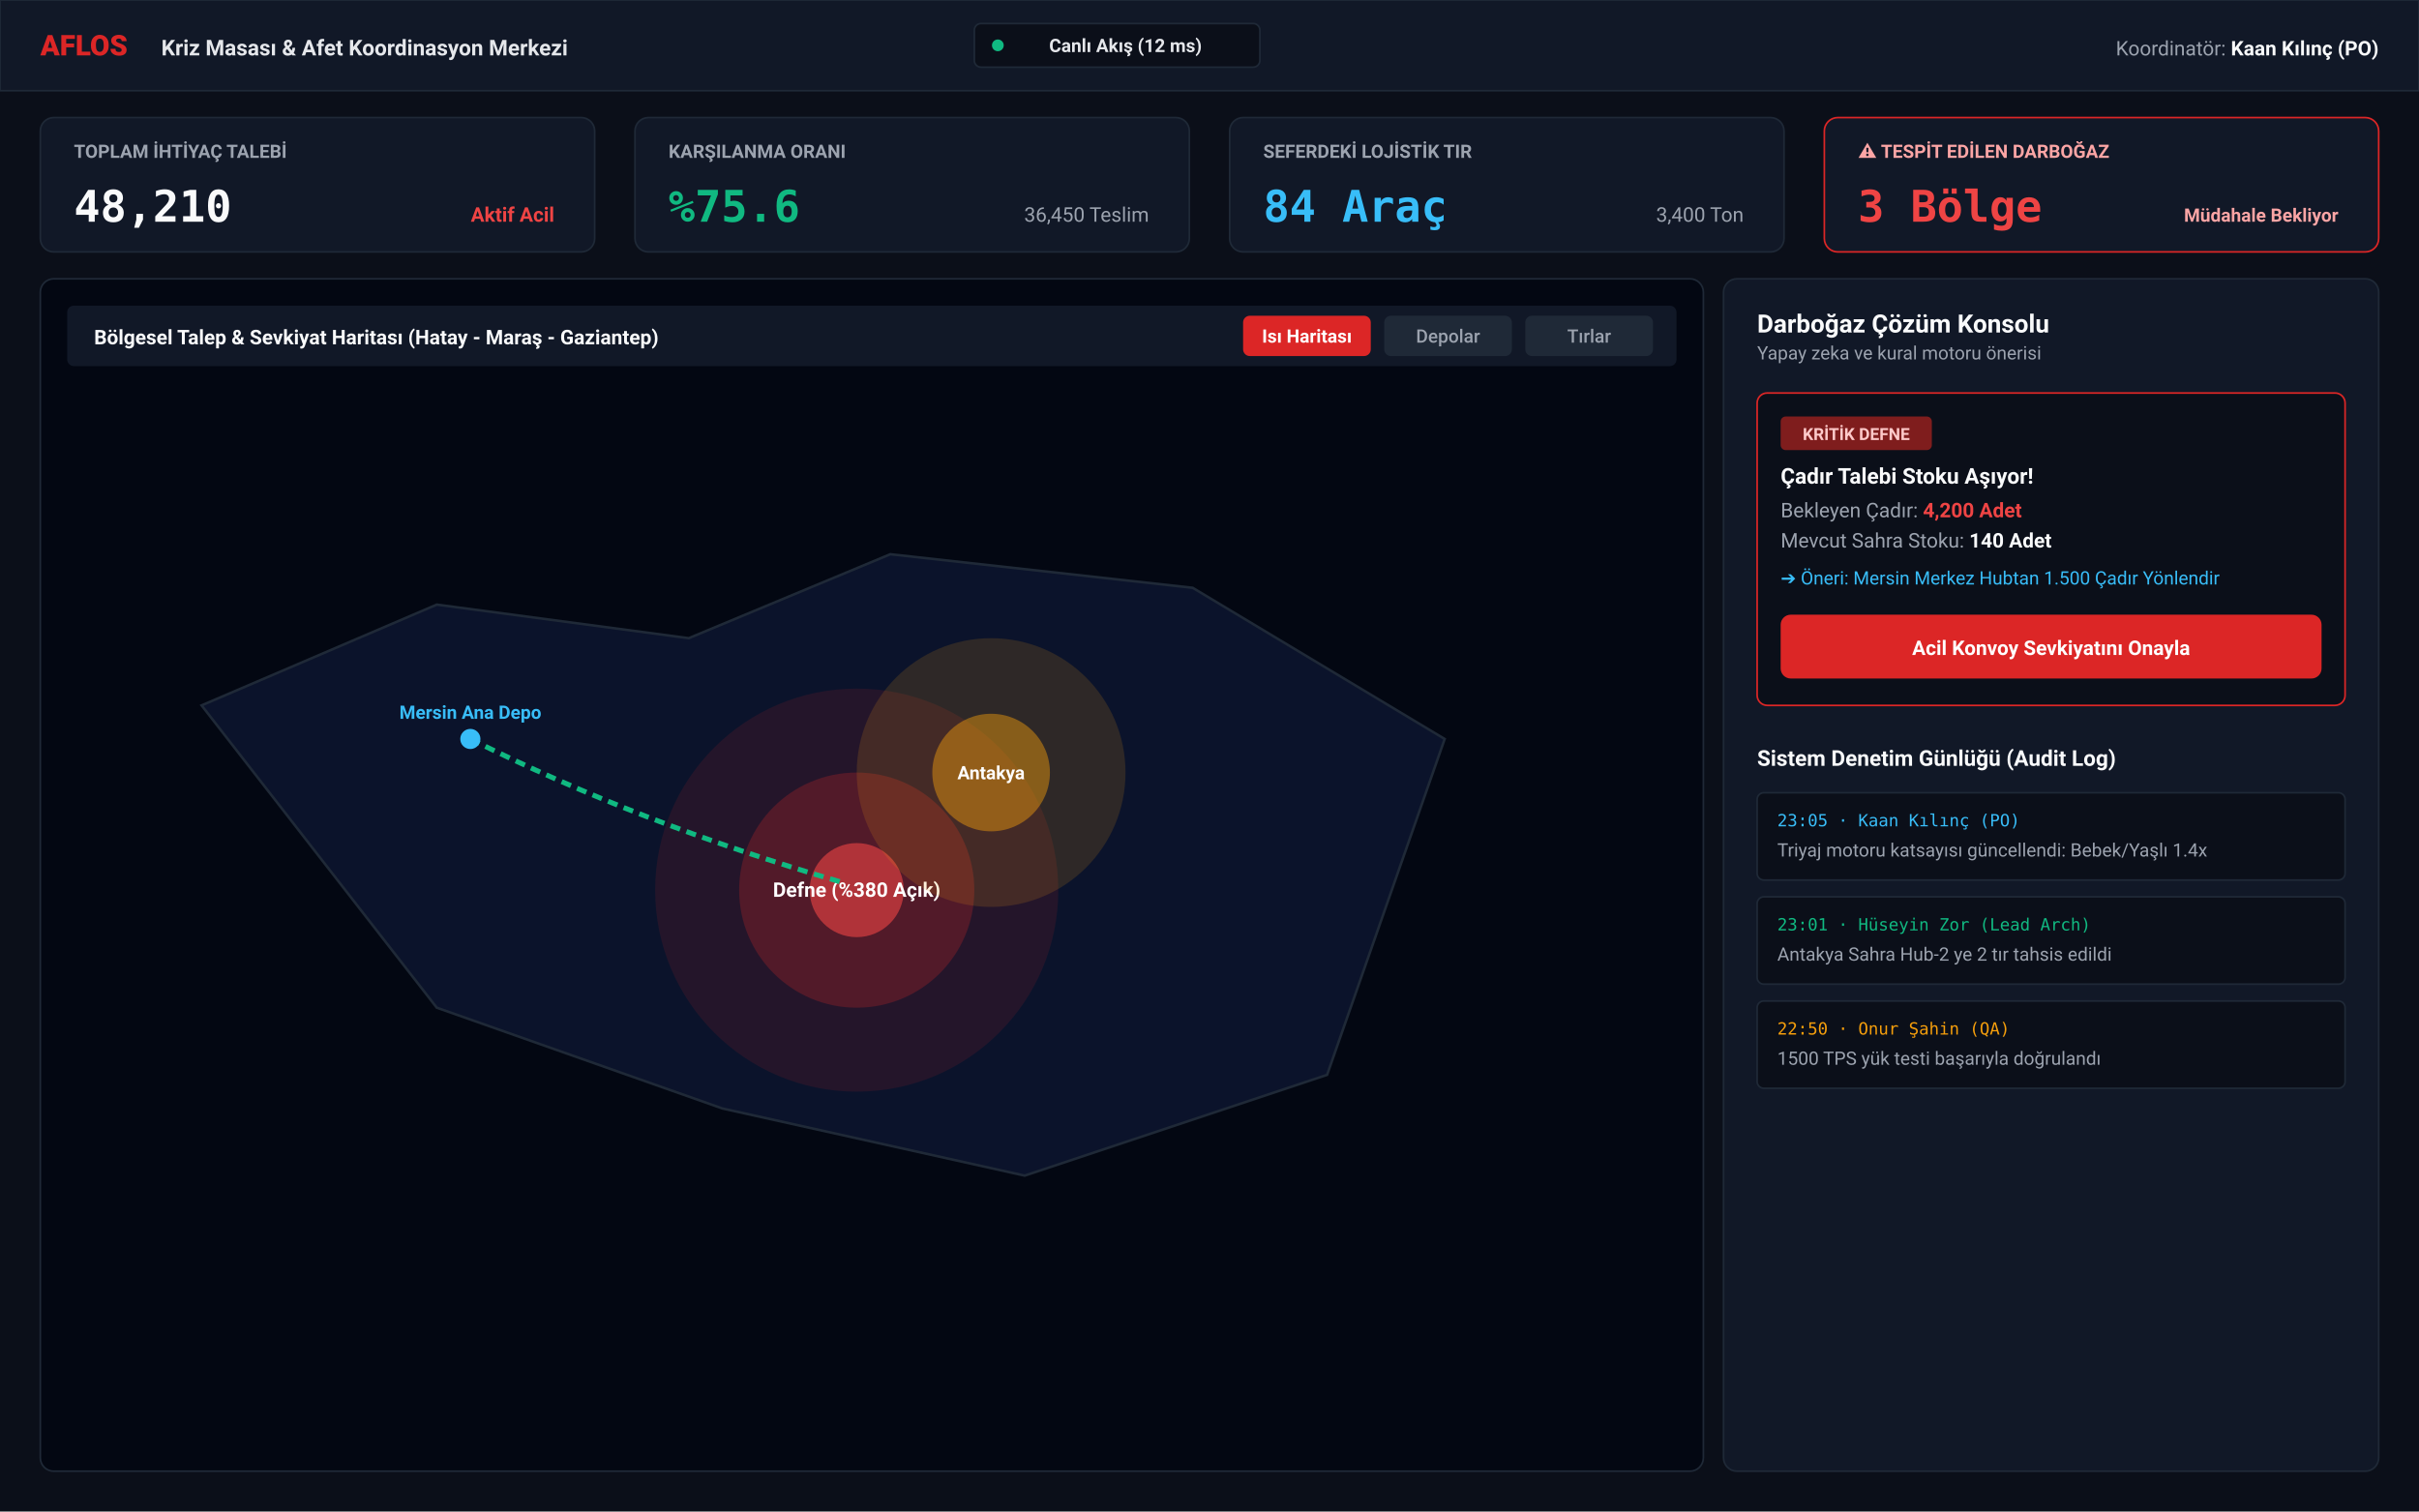
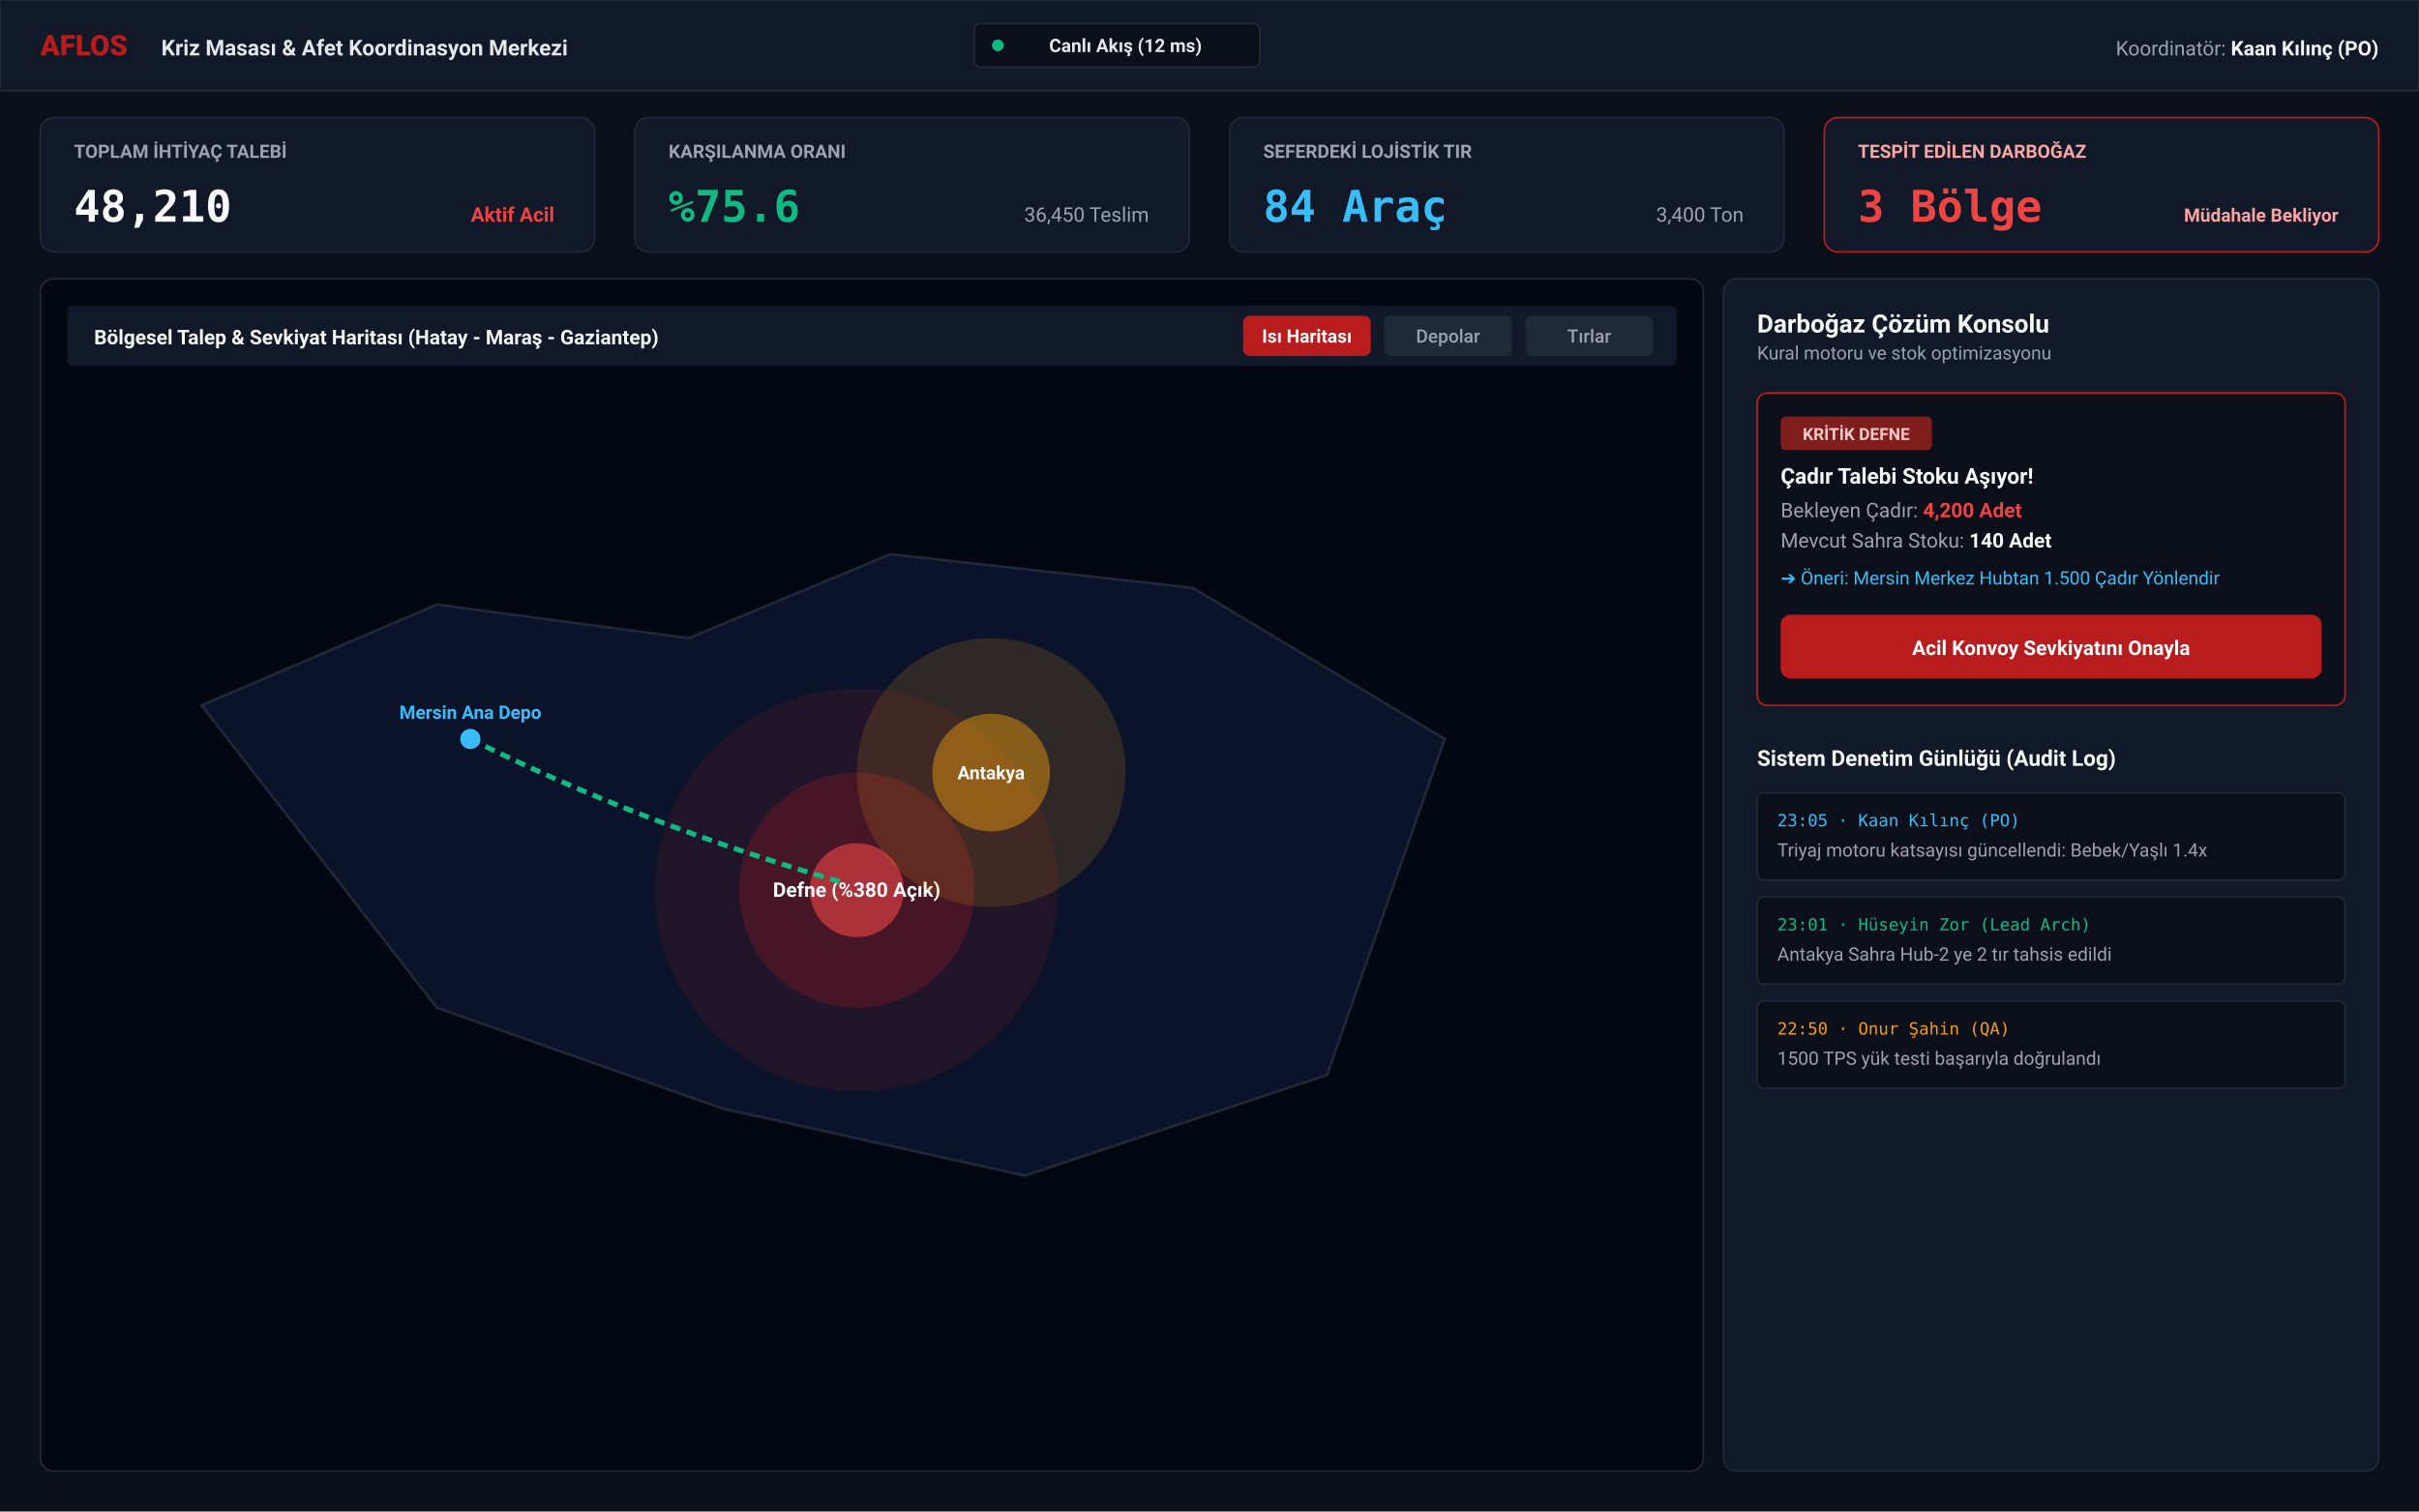
<svg xmlns="http://www.w3.org/2000/svg" viewBox="0 0 1440 900" width="1440" height="900">
  <defs>
    <style>
-       .t { font-family: -apple-system, BlinkMacSystemFont, "Segoe UI", Roboto, "Helvetica Neue", Arial, sans-serif; }
+       .font { font-family: -apple-system, BlinkMacSystemFont, "Segoe UI", Roboto, "Helvetica Neue", Arial, sans-serif; }
      .mono { font-family: ui-monospace, SFMono-Regular, Menlo, Monaco, Consolas, monospace; }
    </style>
  </defs>
  <rect width="1440" height="900" fill="#0B0F19" />
  <rect width="1440" height="54" fill="#111827" stroke="#1F2937" stroke-width="1" />
-   <text x="24" y="33" class="t" font-size="17" font-weight="800" fill="#DC2626">AFLOS</text>
-   <text x="96" y="33" class="t" font-size="13" font-weight="600" fill="#E5E7EB">Kriz Masası &amp; Afet Koordinasyon Merkezi</text>
+   <text x="24" y="33" class="font" font-size="17" font-weight="800" fill="#B91C1C">AFLOS</text>
+   <text x="96" y="33" class="font" font-size="13" font-weight="600" fill="#E5E7EB">Kriz Masası &amp; Afet Koordinasyon Merkezi</text>
  <rect x="580" y="14" width="170" height="26" rx="4" fill="#0B0F19" stroke="#1F2937" stroke-width="1" />
  <circle cx="594" cy="27" r="3.5" fill="#10B981" />
-   <text x="670" y="31" class="t" font-size="11" font-weight="600" fill="#E5E7EB" text-anchor="middle">Canlı Akış (12 ms)</text>
-   <text x="1416" y="33" class="t" font-size="12" fill="#9CA3AF" text-anchor="end">Koordinatör: <tspan font-weight="600" fill="#F9FAFB">Kaan Kılınç (PO)</tspan>
+   <text x="670" y="31" class="font" font-size="11" font-weight="600" fill="#E5E7EB" text-anchor="middle">Canlı Akış (12 ms)</text>
+   <text x="1416" y="33" class="font" font-size="12" fill="#9CA3AF" text-anchor="end">Koordinatör: <tspan font-weight="600" fill="#F9FAFB">Kaan Kılınç (PO)</tspan>
  </text>
  <rect x="24" y="70" width="330" height="80" rx="8" fill="#111827" stroke="#1F2937" stroke-width="1" />
-   <text x="44" y="94" class="t" font-size="11" font-weight="600" fill="#9CA3AF">TOPLAM İHTİYAÇ TALEBİ</text>
+   <text x="44" y="94" class="font" font-size="11" font-weight="600" fill="#9CA3AF">TOPLAM İHTİYAÇ TALEBİ</text>
  <text x="44" y="132" class="mono" font-size="26" font-weight="700" fill="#F9FAFB">48,210</text>
-   <text x="330" y="132" class="t" font-size="12" font-weight="600" fill="#EF4444" text-anchor="end">Aktif Acil</text>
+   <text x="330" y="132" class="font" font-size="12" font-weight="600" fill="#EF4444" text-anchor="end">Aktif Acil</text>
  <rect x="378" y="70" width="330" height="80" rx="8" fill="#111827" stroke="#1F2937" stroke-width="1" />
-   <text x="398" y="94" class="t" font-size="11" font-weight="600" fill="#9CA3AF">KARŞILANMA ORANI</text>
+   <text x="398" y="94" class="font" font-size="11" font-weight="600" fill="#9CA3AF">KARŞILANMA ORANI</text>
  <text x="398" y="132" class="mono" font-size="26" font-weight="700" fill="#10B981">%75.6</text>
-   <text x="684" y="132" class="t" font-size="12" fill="#9CA3AF" text-anchor="end">36,450 Teslim</text>
+   <text x="684" y="132" class="font" font-size="12" fill="#9CA3AF" text-anchor="end">36,450 Teslim</text>
  <rect x="732" y="70" width="330" height="80" rx="8" fill="#111827" stroke="#1F2937" stroke-width="1" />
-   <text x="752" y="94" class="t" font-size="11" font-weight="600" fill="#9CA3AF">SEFERDEKİ LOJİSTİK TIR</text>
+   <text x="752" y="94" class="font" font-size="11" font-weight="600" fill="#9CA3AF">SEFERDEKİ LOJİSTİK TIR</text>
  <text x="752" y="132" class="mono" font-size="26" font-weight="700" fill="#38BDF8">84 Araç</text>
-   <text x="1038" y="132" class="t" font-size="12" fill="#9CA3AF" text-anchor="end">3,400 Ton</text>
-   <rect x="1086" y="70" width="330" height="80" rx="8" fill="#111827" stroke="#DC2626" stroke-width="1" />
-   <text x="1106" y="94" class="t" font-size="11" font-weight="700" fill="#FCA5A5">⚠ TESPİT EDİLEN DARBOĞAZ</text>
+   <text x="1038" y="132" class="font" font-size="12" fill="#9CA3AF" text-anchor="end">3,400 Ton</text>
+   <rect x="1086" y="70" width="330" height="80" rx="8" fill="#111827" stroke="#B91C1C" stroke-width="1" />
+   <text x="1106" y="94" class="font" font-size="11" font-weight="700" fill="#FCA5A5">TESPİT EDİLEN DARBOĞAZ</text>
  <text x="1106" y="132" class="mono" font-size="26" font-weight="700" fill="#EF4444">3 Bölge</text>
-   <text x="1392" y="132" class="t" font-size="11" font-weight="600" fill="#FCA5A5" text-anchor="end">Müdahale Bekliyor</text>
+   <text x="1392" y="132" class="font" font-size="11" font-weight="600" fill="#FCA5A5" text-anchor="end">Müdahale Bekliyor</text>
  <rect x="24" y="166" width="990" height="710" rx="8" fill="#030712" stroke="#1F2937" stroke-width="1" />
  <rect x="40" y="182" width="958" height="36" rx="4" fill="#111827" />
-   <text x="56" y="205" class="t" font-size="12" font-weight="600" fill="#F9FAFB">Bölgesel Talep &amp; Sevkiyat Haritası (Hatay - Maraş - Gaziantep)</text>
-   <rect x="740" y="188" width="76" height="24" rx="4" fill="#DC2626" />
-   <text x="778" y="204" class="t" font-size="11" font-weight="600" fill="#FFF" text-anchor="middle">Isı Haritası</text>
+   <text x="56" y="205" class="font" font-size="12" font-weight="600" fill="#F9FAFB">Bölgesel Talep &amp; Sevkiyat Haritası (Hatay - Maraş - Gaziantep)</text>
+   <rect x="740" y="188" width="76" height="24" rx="4" fill="#B91C1C" />
+   <text x="778" y="204" class="font" font-size="11" font-weight="600" fill="#FFF" text-anchor="middle">Isı Haritası</text>
  <rect x="824" y="188" width="76" height="24" rx="4" fill="#1F2937" />
-   <text x="862" y="204" class="t" font-size="11" font-weight="500" fill="#9CA3AF" text-anchor="middle">Depolar</text>
+   <text x="862" y="204" class="font" font-size="11" font-weight="500" fill="#9CA3AF" text-anchor="middle">Depolar</text>
  <rect x="908" y="188" width="76" height="24" rx="4" fill="#1F2937" />
-   <text x="946" y="204" class="t" font-size="11" font-weight="500" fill="#9CA3AF" text-anchor="middle">Tırlar</text>
+   <text x="946" y="204" class="font" font-size="11" font-weight="500" fill="#9CA3AF" text-anchor="middle">Tırlar</text>
  <path d="M 120 420 L 260 360 L 410 380 L 530 330 L 710 350 L 860 440 L 790 640 L 610 700 L 430 660 L 260 600 Z" fill="#0B132B" stroke="#1F2937" stroke-width="1.5" />
-   <circle cx="510" cy="530" r="120" fill="#DC2626" opacity="0.12" />
-   <circle cx="510" cy="530" r="70" fill="#DC2626" opacity="0.25" />
+   <circle cx="510" cy="530" r="120" fill="#B91C1C" opacity="0.12" />
+   <circle cx="510" cy="530" r="70" fill="#B91C1C" opacity="0.25" />
  <circle cx="510" cy="530" r="28" fill="#EF4444" opacity="0.6" />
-   <text x="510" y="534" class="t" font-size="12" font-weight="700" fill="#FFF" text-anchor="middle">Defne (%380 Açık)</text>
+   <text x="510" y="534" class="font" font-size="12" font-weight="700" fill="#FFF" text-anchor="middle">Defne (%380 Açık)</text>
  <circle cx="590" cy="460" r="80" fill="#F59E0B" opacity="0.15" />
  <circle cx="590" cy="460" r="35" fill="#F59E0B" opacity="0.45" />
-   <text x="590" y="464" class="t" font-size="11" font-weight="700" fill="#FFF" text-anchor="middle">Antakya</text>
+   <text x="590" y="464" class="font" font-size="11" font-weight="700" fill="#FFF" text-anchor="middle">Antakya</text>
  <path d="M 280 440 Q 380 490 500 525" fill="none" stroke="#10B981" stroke-width="3" stroke-dasharray="6,4" />
  <circle cx="280" cy="440" r="6" fill="#38BDF8" />
-   <text x="280" y="428" class="t" font-size="11" font-weight="600" fill="#38BDF8" text-anchor="middle">Mersin Ana Depo</text>
+   <text x="280" y="428" class="font" font-size="11" font-weight="600" fill="#38BDF8" text-anchor="middle">Mersin Ana Depo</text>
  <rect x="1026" y="166" width="390" height="710" rx="8" fill="#111827" stroke="#1F2937" stroke-width="1" />
-   <text x="1046" y="198" class="t" font-size="15" font-weight="700" fill="#F9FAFB">Darboğaz Çözüm Konsolu</text>
-   <text x="1046" y="214" class="t" font-size="11" fill="#9CA3AF">Yapay zeka ve kural motoru önerisi</text>
-   <rect x="1046" y="234" width="350" height="186" rx="6" fill="#0B0F19" stroke="#DC2626" stroke-width="1" />
+   <text x="1046" y="198" class="font" font-size="15" font-weight="700" fill="#F9FAFB">Darboğaz Çözüm Konsolu</text>
+   <text x="1046" y="214" class="font" font-size="11" fill="#9CA3AF">Kural motoru ve stok optimizasyonu</text>
+   <rect x="1046" y="234" width="350" height="186" rx="6" fill="#0B0F19" stroke="#B91C1C" stroke-width="1" />
  <rect x="1060" y="248" width="90" height="20" rx="3" fill="#7F1D1D" />
-   <text x="1105" y="262" class="t" font-size="10" font-weight="700" fill="#FECACA" text-anchor="middle">KRİTİK DEFNE</text>
-   <text x="1060" y="288" class="t" font-size="13" font-weight="700" fill="#F9FAFB">Çadır Talebi Stoku Aşıyor!</text>
-   <text x="1060" y="308" class="t" font-size="12" fill="#9CA3AF">Bekleyen Çadır: <tspan font-weight="700" fill="#EF4444">4,200 Adet</tspan>
+   <text x="1105" y="262" class="font" font-size="10" font-weight="700" fill="#FECACA" text-anchor="middle">KRİTİK DEFNE</text>
+   <text x="1060" y="288" class="font" font-size="13" font-weight="700" fill="#F9FAFB">Çadır Talebi Stoku Aşıyor!</text>
+   <text x="1060" y="308" class="font" font-size="12" fill="#9CA3AF">Bekleyen Çadır: <tspan font-weight="700" fill="#EF4444">4,200 Adet</tspan>
  </text>
-   <text x="1060" y="326" class="t" font-size="12" fill="#9CA3AF">Mevcut Sahra Stoku: <tspan font-weight="700" fill="#F9FAFB">140 Adet</tspan>
+   <text x="1060" y="326" class="font" font-size="12" fill="#9CA3AF">Mevcut Sahra Stoku: <tspan font-weight="700" fill="#F9FAFB">140 Adet</tspan>
  </text>
-   <text x="1060" y="348" class="t" font-size="11" fill="#38BDF8">➔ Öneri: Mersin Merkez Hubtan 1.500 Çadır Yönlendir</text>
-   <rect x="1060" y="366" width="322" height="38" rx="6" fill="#DC2626" />
-   <text x="1221" y="390" class="t" font-size="12" font-weight="600" fill="#FFF" text-anchor="middle">Acil Konvoy Sevkiyatını Onayla</text>
-   <text x="1046" y="456" class="t" font-size="13" font-weight="700" fill="#F9FAFB">Sistem Denetim Günlüğü (Audit Log)</text>
+   <text x="1060" y="348" class="font" font-size="11" fill="#38BDF8">➔ Öneri: Mersin Merkez Hubtan 1.500 Çadır Yönlendir</text>
+   <rect x="1060" y="366" width="322" height="38" rx="6" fill="#B91C1C" />
+   <text x="1221" y="390" class="font" font-size="12" font-weight="600" fill="#FFF" text-anchor="middle">Acil Konvoy Sevkiyatını Onayla</text>
+   <text x="1046" y="456" class="font" font-size="13" font-weight="700" fill="#F9FAFB">Sistem Denetim Günlüğü (Audit Log)</text>
  <rect x="1046" y="472" width="350" height="52" rx="4" fill="#0B0F19" stroke="#1F2937" stroke-width="1" />
  <text x="1058" y="492" class="mono" font-size="10" fill="#38BDF8">23:05 · Kaan Kılınç (PO)</text>
-   <text x="1058" y="510" class="t" font-size="11" fill="#9CA3AF">Triyaj motoru katsayısı güncellendi: Bebek/Yaşlı 1.4x</text>
+   <text x="1058" y="510" class="font" font-size="11" fill="#9CA3AF">Triyaj motoru katsayısı güncellendi: Bebek/Yaşlı 1.4x</text>
  <rect x="1046" y="534" width="350" height="52" rx="4" fill="#0B0F19" stroke="#1F2937" stroke-width="1" />
  <text x="1058" y="554" class="mono" font-size="10" fill="#10B981">23:01 · Hüseyin Zor (Lead Arch)</text>
-   <text x="1058" y="572" class="t" font-size="11" fill="#9CA3AF">Antakya Sahra Hub-2 ye 2 tır tahsis edildi</text>
+   <text x="1058" y="572" class="font" font-size="11" fill="#9CA3AF">Antakya Sahra Hub-2 ye 2 tır tahsis edildi</text>
  <rect x="1046" y="596" width="350" height="52" rx="4" fill="#0B0F19" stroke="#1F2937" stroke-width="1" />
  <text x="1058" y="616" class="mono" font-size="10" fill="#F59E0B">22:50 · Onur Şahin (QA)</text>
-   <text x="1058" y="634" class="t" font-size="11" fill="#9CA3AF">1500 TPS yük testi başarıyla doğrulandı</text>
+   <text x="1058" y="634" class="font" font-size="11" fill="#9CA3AF">1500 TPS yük testi başarıyla doğrulandı</text>
</svg>
